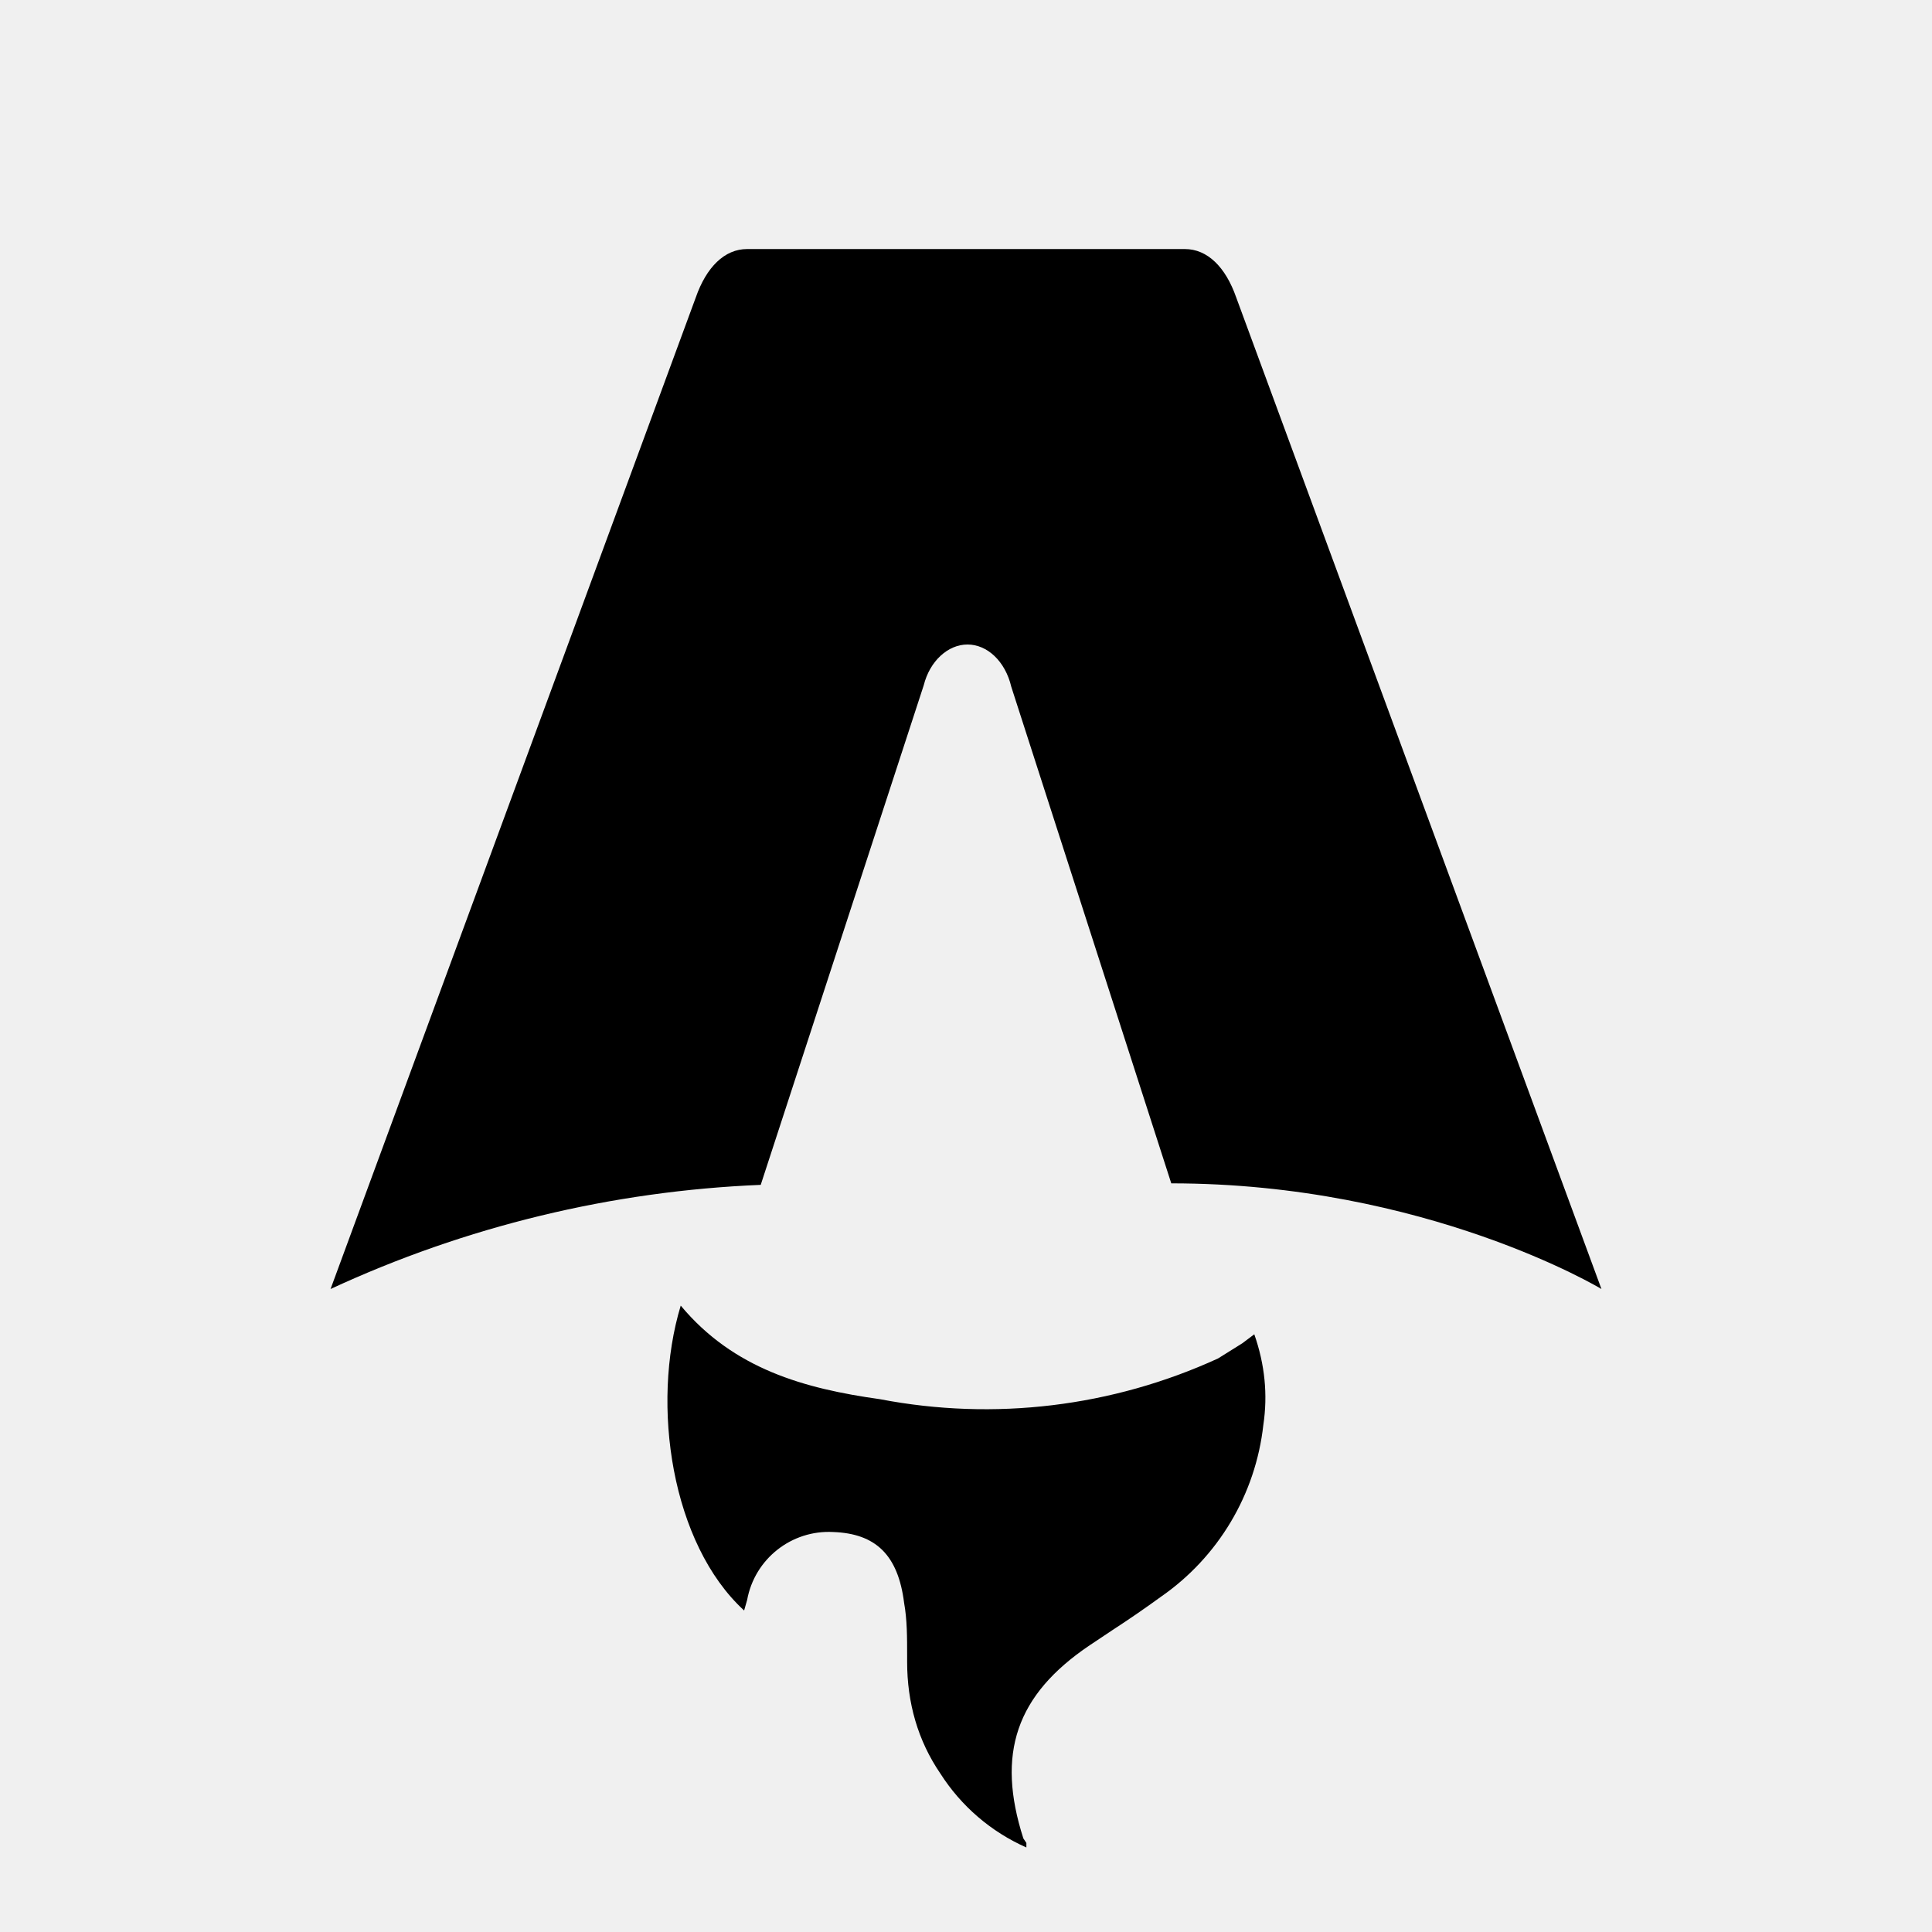
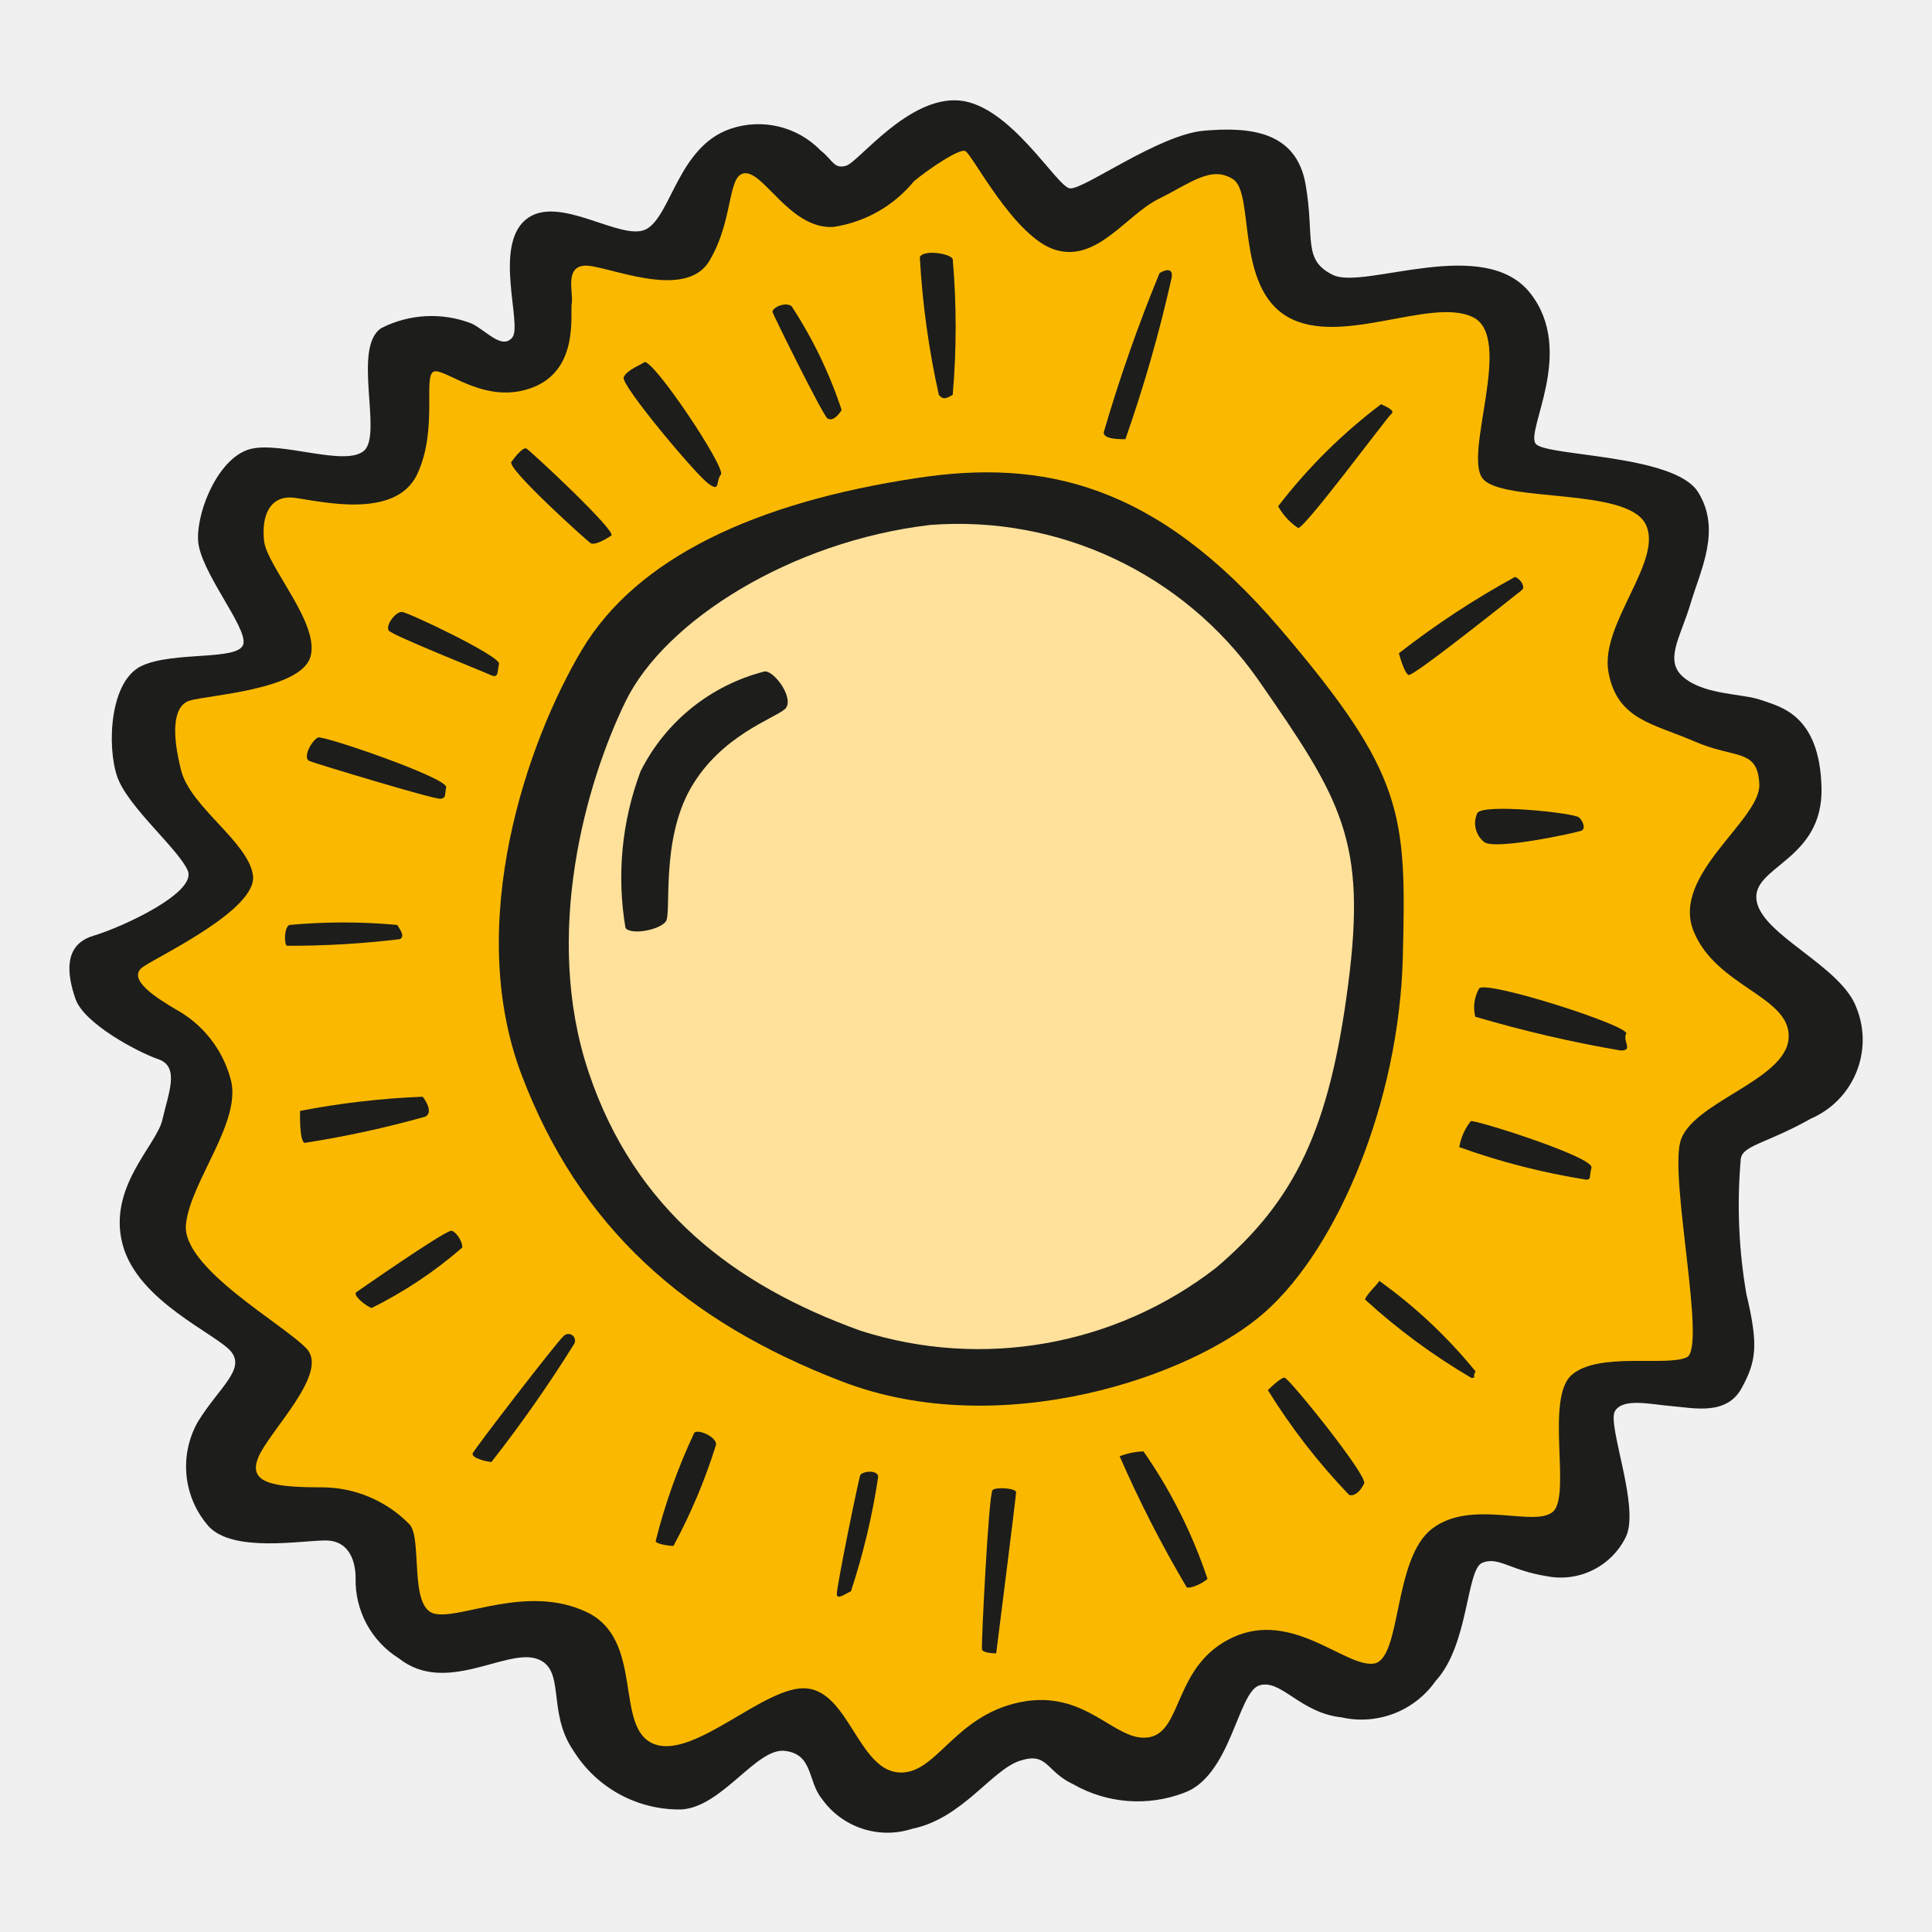
- <svg xmlns="http://www.w3.org/2000/svg" fill="none" viewBox="0 0 128 128">
-   <path d="M50.4 78.5a75.1 75.1 0 0 0-28.5 6.9l24.2-65.7c.7-2 1.9-3.2 3.4-3.2h29c1.5 0 2.7 1.2 3.4 3.2l24.2 65.7s-11.6-7-28.5-7L67 45.5c-.4-1.7-1.6-2.8-2.9-2.8-1.3 0-2.5 1.1-2.9 2.7L50.4 78.5Zm-1.1 28.2Zm-4.2-20.2c-2 6.6-.6 15.8 4.2 20.2a17.5 17.5 0 0 1 .2-.7 5.5 5.5 0 0 1 5.7-4.5c2.8.1 4.3 1.5 4.7 4.7.2 1.1.2 2.3.2 3.5v.4c0 2.7.7 5.2 2.2 7.4a13 13 0 0 0 5.7 4.9v-.3l-.2-.3c-1.8-5.6-.5-9.5 4.4-12.8l1.5-1a73 73 0 0 0 3.2-2.2 16 16 0 0 0 6.8-11.4c.3-2 .1-4-.6-6l-.8.6-1.6 1a37 37 0 0 1-22.4 2.7c-5-.7-9.7-2-13.2-6.2Z" />
-   <style>
-         path { fill: #000; }
-         @media (prefers-color-scheme: dark) {
-             path { fill: #FFF; }
-         }
-     </style>
+ <svg xmlns="http://www.w3.org/2000/svg" width="800px" height="800px" viewBox="0 0 64 64">
+   <path d="m24.19 4.27a2.87 2.87 0 0 1 3 .72c.4.31.43.62.84.5s2.06-2.31 3.75-2.16 3.22 2.85 3.66 2.91 2.94-1.78 4.44-1.91 3.06 0 3.37 1.78-.12 2.5.91 3 5-1.34 6.53.6-.19 4.59.19 5 4.59.34 5.37 1.59.09 2.56-.25 3.7-.91 1.91-.19 2.47 1.91.5 2.53.72 1.94.47 2 2.9-2.34 2.6-2.15 3.75 2.81 2.16 3.31 3.55a2.84 2.84 0 0 1 -1.5 3.66c-1.56.88-2.34.88-2.34 1.41a17.32 17.32 0 0 0 .19 4.4c.4 1.69.34 2.22-.16 3.13s-1.59.65-2.31.59-1.6-.28-1.88.16.85 3.22.35 4.19a2.4 2.4 0 0 1 -2.63 1.28c-1.19-.19-1.59-.66-2.12-.44s-.44 2.72-1.54 3.91a3 3 0 0 1 -3.12 1.21c-1.38-.15-2-1.28-2.72-1.06s-.94 3-2.5 3.56a4.3 4.3 0 0 1 -3.66-.28c-.93-.43-.84-1.09-1.78-.78s-1.9 1.91-3.56 2.25a2.66 2.66 0 0 1 -3-1c-.47-.58-.28-1.47-1.22-1.58s-2.06 1.84-3.41 1.94a4.12 4.12 0 0 1 -3.59-1.94c-.91-1.31-.22-2.75-1.25-3.06s-3 1.21-4.53 0a3.05 3.05 0 0 1 -1.44-2.66c0-.53-.19-1.25-1-1.25s-3.06.41-3.87-.47a3 3 0 0 1 -.35-3.47c.69-1.12 1.57-1.72 1.1-2.31s-3.1-1.66-3.6-3.56 1.13-3.28 1.32-4.13.59-1.75-.13-2-2.47-1.19-2.75-2-.41-1.79.59-2.09 3.44-1.44 3.13-2.16-2-2.12-2.34-3.12-.25-3.16.81-3.66 3.22-.16 3.37-.72-1.47-2.44-1.5-3.47.72-2.75 1.75-3 3.13.6 3.75.06-.4-3.43.57-4.06a3.66 3.66 0 0 1 3-.15c.5.25 1 .87 1.34.46s-.63-3 .44-3.9 3.18.75 4 .31 1.06-2.73 2.78-3.32z" fill="#1d1d1b" />
+   <path d="m24.66 5.74c.65-.07 1.5 1.84 2.93 1.78a4.26 4.26 0 0 0 2.69-1.52c.5-.41 1.47-1.07 1.69-1s1.62 2.87 3 3.28 2.34-1.16 3.41-1.69 1.75-1.12 2.47-.65.06 3.56 1.81 4.56 4.72-.66 6.12 0-.34 4.59.35 5.37 4.72.28 5.37 1.47-1.5 3.31-1.22 4.91 1.5 1.72 2.85 2.31 2.09.22 2.15 1.41-2.93 3-2.18 4.87 3.25 2.16 3.15 3.56-3.25 2.12-3.59 3.43.87 6.81.22 7.13-2.94-.19-3.82.59 0 4-.62 4.53-2.69-.44-4 .56-1 4.35-1.94 4.47-2.69-1.78-4.66-.87-1.65 3.12-2.78 3.31-2.06-1.62-4.28-1.16-2.78 2.47-4.06 2.32-1.63-2.66-3-2.78-3.72 2.37-5.06 1.84-.28-3.47-2.25-4.38-4.1.25-5 .07-.38-2.6-.88-3a4.07 4.07 0 0 0 -2.84-1.19c-1.6 0-2.5-.12-2.13-1s2.35-2.78 1.6-3.59-4.16-2.68-4-4.13 1.9-3.44 1.47-4.84a3.74 3.74 0 0 0 -1.82-2.28c-.53-.32-1.68-1-1.06-1.41s3.78-1.91 3.63-3.02-2.07-2.26-2.38-3.48-.28-2.13.28-2.31 3.66-.35 4-1.44-1.43-3-1.53-3.84.19-1.54 1-1.44 3.35.75 4.07-.78.15-3.38.59-3.41 1.72 1.13 3.25.53 1.22-2.44 1.28-2.78-.25-1.22.44-1.25 3.31 1.2 4.12-.16.59-2.84 1.16-2.9z" fill="#fab900" />
+   <path d="m30.41 15.83c4.11-.62 7.87.16 12 5s4.18 6.13 4.06 10.88-2.13 9.59-4.56 11.75-8.78 4.31-14 2.31-8.72-5.13-10.63-10.16.19-11.06 2-14.09 5.72-4.88 11.13-5.69z" fill="#1d1d1b" />
+   <path d="m30.81 17.39a12.13 12.13 0 0 1 10.85 5.1c2.78 4 3.62 5.34 3 10.12s-1.75 7.16-4.38 9.39a12.84 12.84 0 0 1 -11.78 2.08c-4.16-1.5-7.47-4-9-8.56s-.09-9.59 1.22-12.28 5.5-5.31 10.09-5.85z" fill="#ffe19b" />
+   <g fill="#1d1d1b">
+     <path d="m25.34 22.24c.34 0 1 .94.66 1.25s-2.12.87-3.12 2.62-.63 4.13-.82 4.41-1.15.47-1.34.22a10 10 0 0 1 .5-5.19 6.34 6.34 0 0 1 4.12-3.31z" />
+     <path d="m21.34 12c.26-.17 2.72 3.5 2.54 3.72s0 .62-.44.28-2.88-3.25-2.78-3.5.59-.42.68-.5z" />
+     <path d="m25.59 10.33c0-.14.41-.34.63-.19a14.69 14.69 0 0 1 1.66 3.44c-.13.22-.32.38-.47.28s-1.82-3.47-1.82-3.53z" />
+     <path d="m30.47 8.52c.11-.26 1-.13 1.09.06a26.07 26.07 0 0 1 0 4.5c-.18.1-.31.19-.46 0a28.16 28.16 0 0 1 -.63-4.56z" />
+     <path d="m38.41 9.05c.15-.1.47-.22.4.16a47 47 0 0 1 -1.53 5.34c-.19 0-.72 0-.72-.22a52.43 52.43 0 0 1 1.85-5.28z" />
+     <path d="m42.34 16.77a17.89 17.89 0 0 1 3.41-3.38c.22.1.47.22.34.32s-2.9 3.84-3.09 3.78a2.07 2.07 0 0 1 -.66-.72z" />
+     <path d="m46.34 21.64a28.34 28.34 0 0 1 3.85-2.53c.22.1.34.35.22.44s-3.6 2.88-3.75 2.81-.32-.72-.32-.72z" />
+     <path d="m48.94 26.93c.21-.32 3.22 0 3.37.15s.22.38.07.44-2.88.66-3.22.37a.8.8 0 0 1 -.22-.96z" />
+     <path d="m49 32.74c.27-.27 5 1.25 4.87 1.5s.25.56-.18.56a42.06 42.06 0 0 1 -4.82-1.12 1.27 1.27 0 0 1 .13-.94z" />
+     <path d="m48.72 37.14c.1-.07 4.09 1.19 4 1.54s0 .37-.16.4a23 23 0 0 1 -4.22-1.08 1.9 1.9 0 0 1 .38-.86z" />
+     <path d="m45.69 42.43a16.5 16.5 0 0 1 3.19 3c-.13.22.06.18-.13.22a20.88 20.88 0 0 1 -3.53-2.6c.03-.16.44-.53.47-.62z" />
+     <path d="m42.56 45.64c.19.07 2.75 3.25 2.63 3.5s-.31.44-.5.38a20.82 20.82 0 0 1 -2.69-3.47c.16-.16.47-.44.56-.41z" />
+     <path d="m37.88 48.08a16.61 16.61 0 0 1 2.12 4.22c-.16.16-.59.34-.69.28a39.52 39.52 0 0 1 -2.22-4.34 2.39 2.39 0 0 1 .79-.16z" />
+     <path d="m32.88 49.36c.11-.11.78-.06.78.07s-.66 5.34-.66 5.34-.44 0-.47-.13.22-5.15.35-5.28z" />
+     <path d="m28.5 48.86c.09-.13.59-.18.59.07a23 23 0 0 1 -.9 3.78c-.19.09-.44.28-.47.12s.72-3.83.78-3.97z" />
+     <path d="m23 47.46c.14-.13.75.15.72.4a18.94 18.94 0 0 1 -1.41 3.35c-.18 0-.59-.07-.59-.16a19.62 19.62 0 0 1 1.28-3.59z" />
+     <path d="m18.66 44.27a.22.22 0 0 1 .34.28 44.28 44.28 0 0 1 -2.72 3.88c-.12 0-.69-.13-.62-.29s2.78-3.68 3-3.87z" />
+     <path d="m14.94 40.77c.15 0 .4.37.37.56a14.2 14.2 0 0 1 -3 2c-.18-.06-.65-.43-.5-.53s2.78-1.94 3.13-2.03z" />
+     <path d="m9.94 36.8a27 27 0 0 1 4.06-.47c.13.16.34.53.09.66a34 34 0 0 1 -4 .87c-.18-.06-.15-1.06-.15-1.06z" />
+     <path d="m9.59 30.64a19.35 19.35 0 0 1 3.57 0c.12.19.25.38.09.47a30.25 30.25 0 0 1 -3.75.22c-.09-.06-.09-.62.09-.69z" />
+     <path d="m10.53 24.43c.13-.09 4.31 1.34 4.25 1.65s0 .35-.19.38-4.12-1.16-4.34-1.25.03-.63.28-.78z" />
+     <path d="m13.31 20.27c.19 0 3.28 1.47 3.22 1.72s0 .5-.28.37-3.25-1.31-3.37-1.47.21-.62.43-.62z" />
+     <path d="m17.44 14.86c.22.15 3 2.75 2.81 2.88s-.56.34-.69.25-2.78-2.47-2.62-2.69.4-.5.5-.44z" />
+   </g>
</svg>
